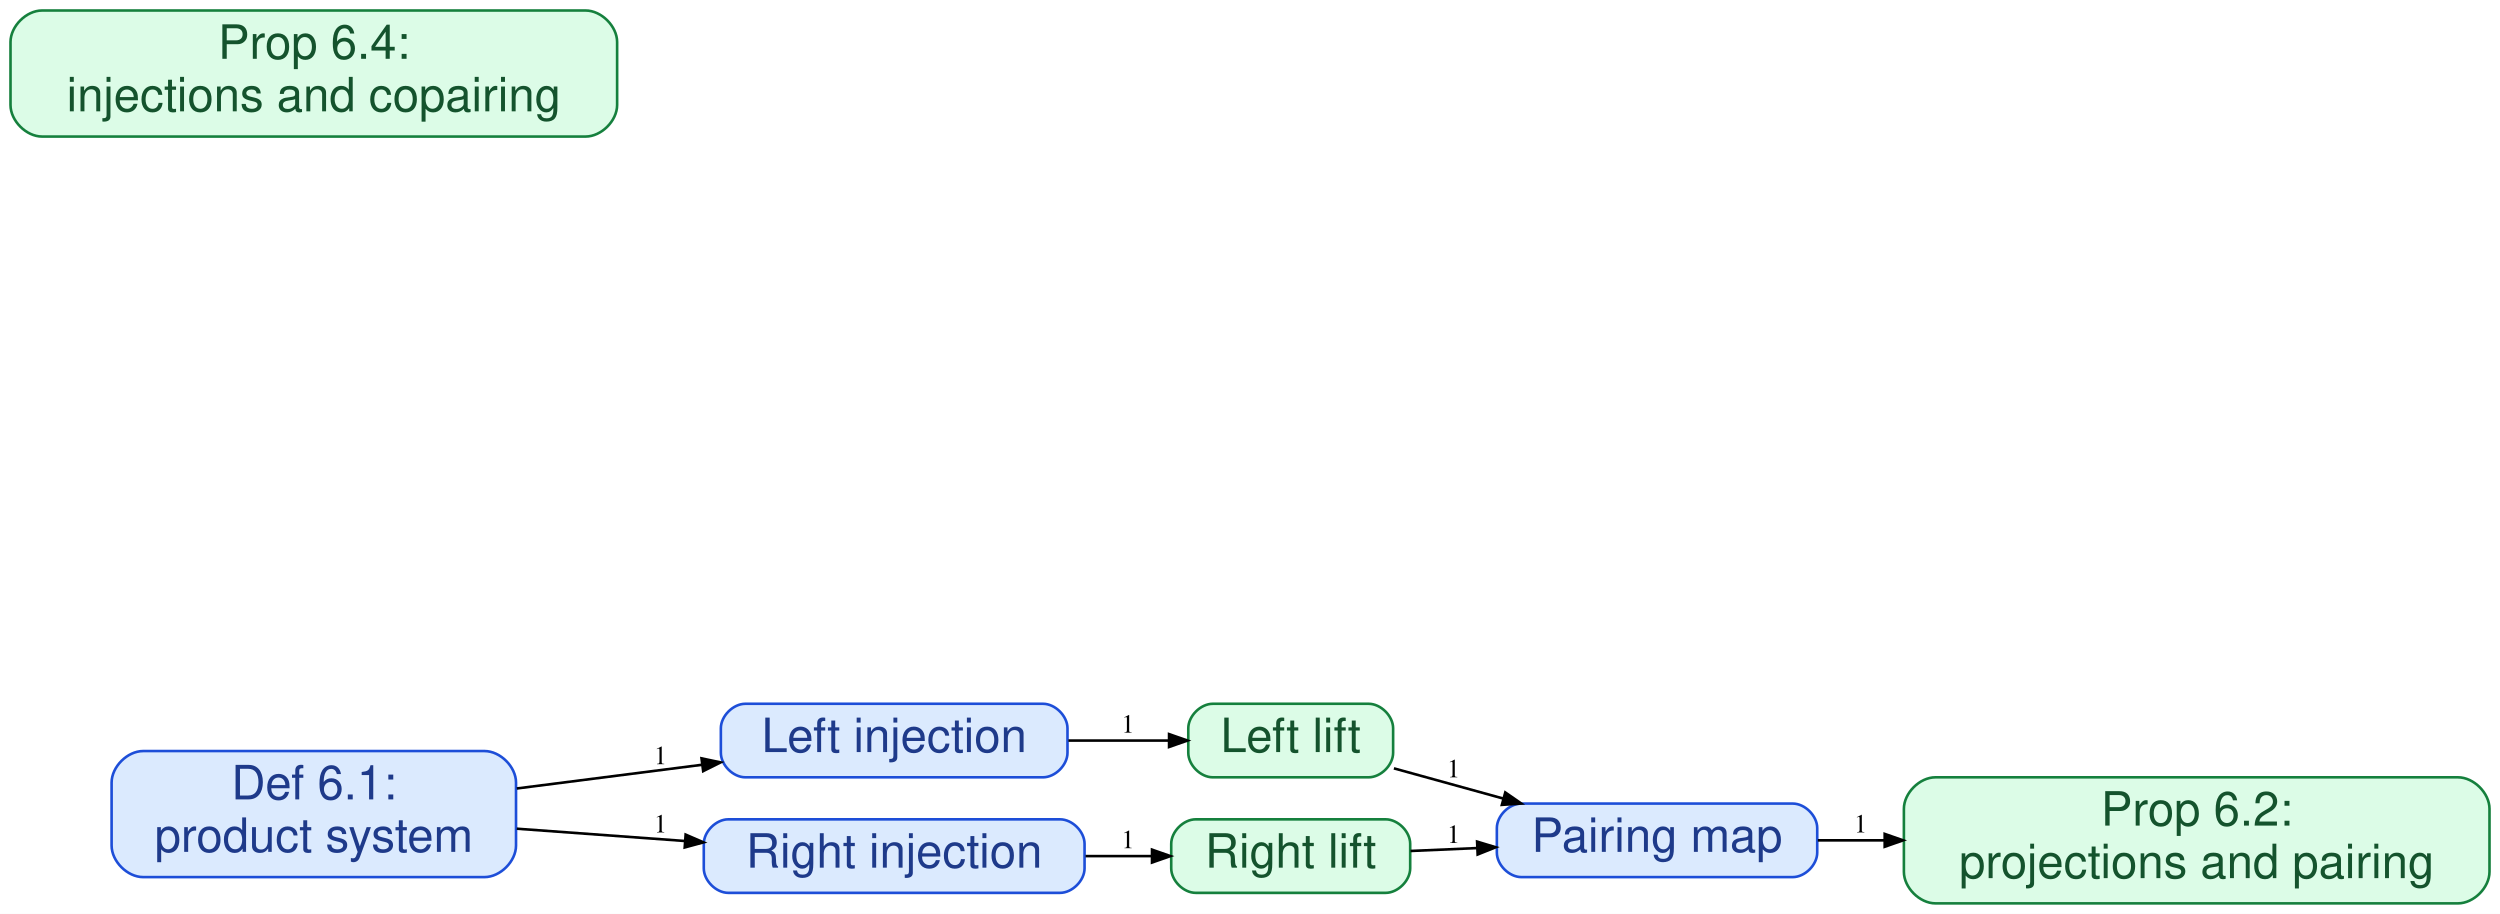
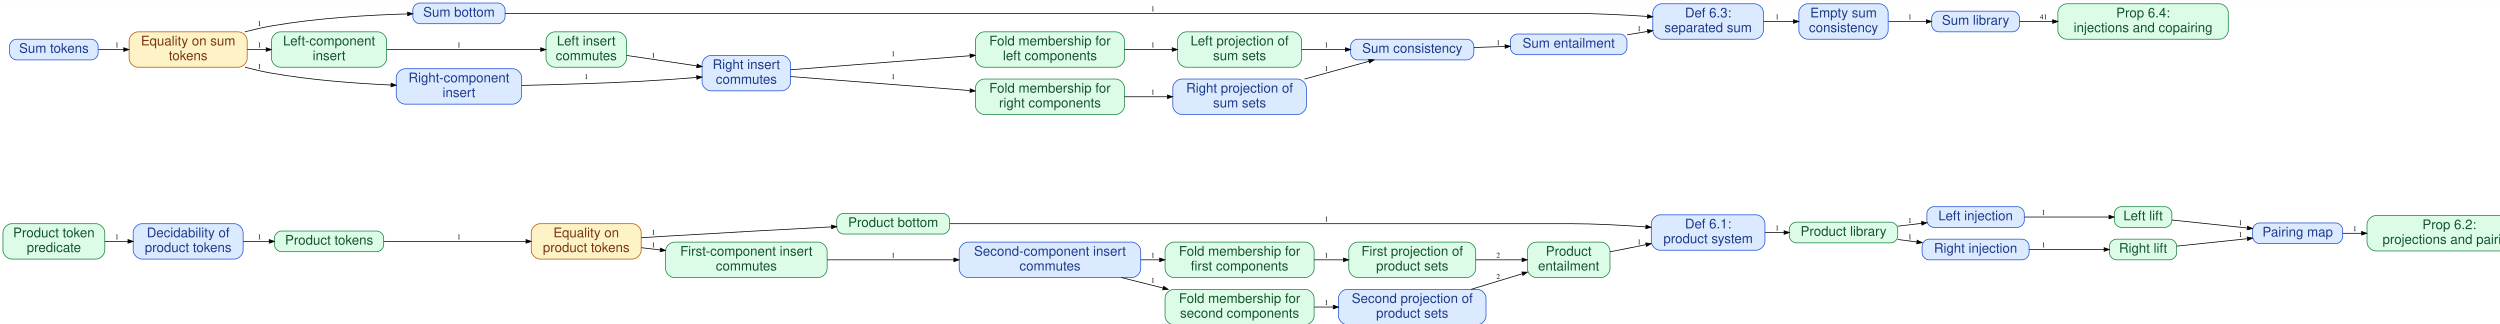
- <svg xmlns="http://www.w3.org/2000/svg" width="952pt" height="348pt" viewBox="0.00 0.00 952.00 348.00">
-   <g id="graph0" class="graph" transform="scale(1 1) rotate(0) translate(4 344)">
-     <polygon fill="white" stroke="transparent" points="-4,4 -4,-344 948,-344 948,4 -4,4" />
+ <svg xmlns="http://www.w3.org/2000/svg" width="1152pt" height="149pt" viewBox="0.00 0.00 1152.00 148.90">
+   <g id="graph0" class="graph" transform="scale(0.34 0.34) rotate(0) translate(4 440)">
+     <polygon fill="white" stroke="transparent" points="-4,4 -4,-440 3431,-440 3431,4 -4,4" />
    <g id="node1" class="node">
-       <path fill="#dbeafe" stroke="#1d4ed8" d="M180.5,-58C180.5,-58 50.5,-58 50.5,-58 44.5,-58 38.5,-52 38.5,-46 38.5,-46 38.5,-22 38.5,-22 38.5,-16 44.5,-10 50.5,-10 50.5,-10 180.5,-10 180.5,-10 186.5,-10 192.5,-16 192.5,-22 192.5,-22 192.5,-46 192.5,-46 192.5,-52 186.5,-58 180.5,-58" />
-       <text text-anchor="middle" x="115.5" y="-39.6" font-family="Helvetica,sans-Serif" font-size="18.00" fill="#1e3a8a">Def 6.1:</text>
-       <text text-anchor="middle" x="115.5" y="-19.6" font-family="Helvetica,sans-Serif" font-size="18.00" fill="#1e3a8a">product system</text>
+       <path fill="#dcfce7" stroke="#15803d" d="M126,-137C126,-137 12,-137 12,-137 6,-137 0,-131 0,-125 0,-125 0,-101 0,-101 0,-95 6,-89 12,-89 12,-89 126,-89 126,-89 132,-89 138,-95 138,-101 138,-101 138,-125 138,-125 138,-131 132,-137 126,-137" />
+       <text text-anchor="middle" x="69" y="-118.6" font-family="Helvetica,sans-Serif" font-size="18.00" fill="#14532d">Product token</text>
+       <text text-anchor="middle" x="69" y="-98.6" font-family="Helvetica,sans-Serif" font-size="18.00" fill="#14532d">predicate</text>
    </g>
    <g id="node2" class="node">
-       <path fill="#dbeafe" stroke="#1d4ed8" d="M393.17,-76C393.17,-76 279.83,-76 279.83,-76 275.17,-76 270.5,-71.33 270.5,-66.67 270.5,-66.67 270.5,-57.33 270.5,-57.33 270.5,-52.67 275.17,-48 279.83,-48 279.83,-48 393.17,-48 393.17,-48 397.83,-48 402.5,-52.67 402.5,-57.33 402.5,-57.33 402.5,-66.67 402.5,-66.67 402.5,-71.33 397.83,-76 393.17,-76" />
-       <text text-anchor="middle" x="336.5" y="-57.6" font-family="Helvetica,sans-Serif" font-size="18.00" fill="#1e3a8a">Left injection</text>
+       <path fill="#dbeafe" stroke="#1d4ed8" d="M313.5,-137C313.5,-137 188.5,-137 188.5,-137 182.5,-137 176.5,-131 176.5,-125 176.5,-125 176.5,-101 176.5,-101 176.5,-95 182.5,-89 188.5,-89 188.5,-89 313.5,-89 313.5,-89 319.5,-89 325.5,-95 325.5,-101 325.5,-101 325.5,-125 325.5,-125 325.5,-131 319.5,-137 313.5,-137" />
+       <text text-anchor="middle" x="251" y="-118.6" font-family="Helvetica,sans-Serif" font-size="18.00" fill="#1e3a8a">Decidability of</text>
+       <text text-anchor="middle" x="251" y="-98.6" font-family="Helvetica,sans-Serif" font-size="18.00" fill="#1e3a8a">product tokens</text>
+     </g>
+     <g id="edge25" class="edge">
+       <path fill="none" stroke="black" d="M138.05,-113C148.24,-113 158.83,-113 169.26,-113" />
+       <polygon fill="black" stroke="black" points="169.44,-115.45 176.44,-113 169.44,-110.55 169.44,-115.45" />
+       <text text-anchor="middle" x="154.5" y="-116" font-family="Times,serif" font-size="10.00">1</text>
+     </g>
+     <g id="node3" class="node">
+       <path fill="#dcfce7" stroke="#15803d" d="M506.67,-127C506.67,-127 377.33,-127 377.33,-127 372.67,-127 368,-122.33 368,-117.67 368,-117.67 368,-108.33 368,-108.33 368,-103.67 372.67,-99 377.33,-99 377.33,-99 506.67,-99 506.67,-99 511.33,-99 516,-103.67 516,-108.33 516,-108.33 516,-117.67 516,-117.67 516,-122.33 511.33,-127 506.67,-127" />
+       <text text-anchor="middle" x="442" y="-108.6" font-family="Helvetica,sans-Serif" font-size="18.00" fill="#14532d">Product tokens</text>
+     </g>
+     <g id="edge3" class="edge">
+       <path fill="none" stroke="black" d="M325.61,-113C337.12,-113 349.05,-113 360.69,-113" />
+       <polygon fill="black" stroke="black" points="360.9,-115.45 367.9,-113 360.9,-110.55 360.9,-115.45" />
+       <text text-anchor="middle" x="347.5" y="-116" font-family="Times,serif" font-size="10.00">1</text>
+     </g>
+     <g id="node4" class="node">
+       <path fill="#fef3c7" stroke="#b45309" d="M853,-137C853,-137 728,-137 728,-137 722,-137 716,-131 716,-125 716,-125 716,-101 716,-101 716,-95 722,-89 728,-89 728,-89 853,-89 853,-89 859,-89 865,-95 865,-101 865,-101 865,-125 865,-125 865,-131 859,-137 853,-137" />
+       <text text-anchor="middle" x="790.5" y="-118.6" font-family="Helvetica,sans-Serif" font-size="18.00" fill="#78350f">Equality on</text>
+       <text text-anchor="middle" x="790.5" y="-98.6" font-family="Helvetica,sans-Serif" font-size="18.00" fill="#78350f">product tokens</text>
+     </g>
+     <g id="edge24" class="edge">
+       <path fill="none" stroke="black" d="M516.06,-113C572.54,-113 650.65,-113 708.94,-113" />
+       <polygon fill="black" stroke="black" points="708.94,-115.45 715.94,-113 708.94,-110.55 708.94,-115.45" />
+       <text text-anchor="middle" x="618" y="-116" font-family="Times,serif" font-size="10.00">1</text>
+     </g>
+     <g id="node5" class="node">
+       <path fill="#dcfce7" stroke="#15803d" d="M1273.67,-151C1273.67,-151 1139.33,-151 1139.33,-151 1134.67,-151 1130,-146.33 1130,-141.67 1130,-141.67 1130,-132.33 1130,-132.33 1130,-127.67 1134.67,-123 1139.33,-123 1139.33,-123 1273.67,-123 1273.67,-123 1278.33,-123 1283,-127.67 1283,-132.33 1283,-132.33 1283,-141.67 1283,-141.67 1283,-146.33 1278.33,-151 1273.67,-151" />
+       <text text-anchor="middle" x="1206.5" y="-132.6" font-family="Helvetica,sans-Serif" font-size="18.00" fill="#14532d">Product bottom</text>
+     </g>
+     <g id="edge5" class="edge">
+       <path fill="none" stroke="black" d="M865.11,-117.94C876.13,-118.65 887.36,-119.36 898,-120 974.18,-124.61 1061.02,-129.36 1122.94,-132.67" />
+       <polygon fill="black" stroke="black" points="1122.86,-135.12 1129.98,-133.04 1123.12,-130.23 1122.86,-135.12" />
+       <text text-anchor="middle" x="881.5" y="-122" font-family="Times,serif" font-size="10.00">1</text>
+     </g>
+     <g id="node6" class="node">
+       <path fill="#dcfce7" stroke="#15803d" d="M1105,-112C1105,-112 910,-112 910,-112 904,-112 898,-106 898,-100 898,-100 898,-76 898,-76 898,-70 904,-64 910,-64 910,-64 1105,-64 1105,-64 1111,-64 1117,-70 1117,-76 1117,-76 1117,-100 1117,-100 1117,-106 1111,-112 1105,-112" />
+       <text text-anchor="middle" x="1007.5" y="-93.6" font-family="Helvetica,sans-Serif" font-size="18.00" fill="#14532d">First-component insert</text>
+       <text text-anchor="middle" x="1007.5" y="-73.6" font-family="Helvetica,sans-Serif" font-size="18.00" fill="#14532d">commutes</text>
+     </g>
+     <g id="edge4" class="edge">
+       <path fill="none" stroke="black" d="M865.19,-104.43C873.53,-103.46 882.18,-102.46 890.9,-101.44" />
+       <polygon fill="black" stroke="black" points="891.23,-103.87 897.9,-100.63 890.67,-99 891.23,-103.87" />
+       <text text-anchor="middle" x="881.5" y="-105" font-family="Times,serif" font-size="10.00">1</text>
+     </g>
+     <g id="node13" class="node">
+       <path fill="#dbeafe" stroke="#1d4ed8" d="M2376,-149C2376,-149 2246,-149 2246,-149 2240,-149 2234,-143 2234,-137 2234,-137 2234,-113 2234,-113 2234,-107 2240,-101 2246,-101 2246,-101 2376,-101 2376,-101 2382,-101 2388,-107 2388,-113 2388,-113 2388,-137 2388,-137 2388,-143 2382,-149 2376,-149" />
+       <text text-anchor="middle" x="2311" y="-130.6" font-family="Helvetica,sans-Serif" font-size="18.00" fill="#1e3a8a">Def 6.1:</text>
+       <text text-anchor="middle" x="2311" y="-110.6" font-family="Helvetica,sans-Serif" font-size="18.00" fill="#1e3a8a">product system</text>
+     </g>
+     <g id="edge22" class="edge">
+       <path fill="none" stroke="black" d="M1283.28,-137C1354.18,-137 1463.01,-137 1557.5,-137 1557.5,-137 1557.5,-137 2123,-137 2156.87,-137 2194.13,-135.01 2226.41,-132.66" />
+       <polygon fill="black" stroke="black" points="2226.85,-135.08 2233.65,-132.12 2226.48,-130.2 2226.85,-135.08" />
+       <text text-anchor="middle" x="1793.5" y="-140" font-family="Times,serif" font-size="10.00">1</text>
+     </g>
+     <g id="node7" class="node">
+       <path fill="#dbeafe" stroke="#1d4ed8" d="M1530,-112C1530,-112 1308,-112 1308,-112 1302,-112 1296,-106 1296,-100 1296,-100 1296,-76 1296,-76 1296,-70 1302,-64 1308,-64 1308,-64 1530,-64 1530,-64 1536,-64 1542,-70 1542,-76 1542,-76 1542,-100 1542,-100 1542,-106 1536,-112 1530,-112" />
+       <text text-anchor="middle" x="1419" y="-93.6" font-family="Helvetica,sans-Serif" font-size="18.00" fill="#1e3a8a">Second-component insert</text>
+       <text text-anchor="middle" x="1419" y="-73.6" font-family="Helvetica,sans-Serif" font-size="18.00" fill="#1e3a8a">commutes</text>
+     </g>
+     <g id="edge9" class="edge">
+       <path fill="none" stroke="black" d="M1117.16,-88C1169.88,-88 1233.59,-88 1288.78,-88" />
+       <polygon fill="black" stroke="black" points="1288.81,-90.45 1295.81,-88 1288.81,-85.55 1288.81,-90.45" />
+       <text text-anchor="middle" x="1206.5" y="-91" font-family="Times,serif" font-size="10.00">1</text>
+     </g>
+     <g id="node8" class="node">
+       <path fill="#dcfce7" stroke="#15803d" d="M1765,-112C1765,-112 1587,-112 1587,-112 1581,-112 1575,-106 1575,-100 1575,-100 1575,-76 1575,-76 1575,-70 1581,-64 1587,-64 1587,-64 1765,-64 1765,-64 1771,-64 1777,-70 1777,-76 1777,-76 1777,-100 1777,-100 1777,-106 1771,-112 1765,-112" />
+       <text text-anchor="middle" x="1676" y="-93.6" font-family="Helvetica,sans-Serif" font-size="18.00" fill="#14532d">Fold membership for</text>
+       <text text-anchor="middle" x="1676" y="-73.6" font-family="Helvetica,sans-Serif" font-size="18.00" fill="#14532d">first components</text>
+     </g>
+     <g id="edge34" class="edge">
+       <path fill="none" stroke="black" d="M1542.27,-88C1550.76,-88 1559.28,-88 1567.68,-88" />
+       <polygon fill="black" stroke="black" points="1567.7,-90.45 1574.7,-88 1567.7,-85.55 1567.7,-90.45" />
+       <text text-anchor="middle" x="1558.5" y="-91" font-family="Times,serif" font-size="10.00">1</text>
+     </g>
+     <g id="node9" class="node">
+       <path fill="#dcfce7" stroke="#15803d" d="M1765,-48C1765,-48 1587,-48 1587,-48 1581,-48 1575,-42 1575,-36 1575,-36 1575,-12 1575,-12 1575,-6 1581,0 1587,0 1587,0 1765,0 1765,0 1771,0 1777,-6 1777,-12 1777,-12 1777,-36 1777,-36 1777,-42 1771,-48 1765,-48" />
+       <text text-anchor="middle" x="1676" y="-29.6" font-family="Helvetica,sans-Serif" font-size="18.00" fill="#14532d">Fold membership for</text>
+       <text text-anchor="middle" x="1676" y="-9.6" font-family="Helvetica,sans-Serif" font-size="18.00" fill="#14532d">second components</text>
+     </g>
+     <g id="edge35" class="edge">
+       <path fill="none" stroke="black" d="M1515.68,-63.99C1534.18,-59.34 1553.64,-54.46 1572.35,-49.76" />
+       <polygon fill="black" stroke="black" points="1573.02,-52.12 1579.21,-48.04 1571.82,-47.37 1573.02,-52.12" />
+       <text text-anchor="middle" x="1558.5" y="-57" font-family="Times,serif" font-size="10.00">1</text>
+     </g>
+     <g id="node10" class="node">
+       <path fill="#dcfce7" stroke="#15803d" d="M1984,-112C1984,-112 1836,-112 1836,-112 1830,-112 1824,-106 1824,-100 1824,-100 1824,-76 1824,-76 1824,-70 1830,-64 1836,-64 1836,-64 1984,-64 1984,-64 1990,-64 1996,-70 1996,-76 1996,-76 1996,-100 1996,-100 1996,-106 1990,-112 1984,-112" />
+       <text text-anchor="middle" x="1910" y="-93.6" font-family="Helvetica,sans-Serif" font-size="18.00" fill="#14532d">First projection of</text>
+       <text text-anchor="middle" x="1910" y="-73.6" font-family="Helvetica,sans-Serif" font-size="18.00" fill="#14532d">product sets</text>
+     </g>
+     <g id="edge10" class="edge">
+       <path fill="none" stroke="black" d="M1777.07,-88C1790.21,-88 1803.63,-88 1816.64,-88" />
+       <polygon fill="black" stroke="black" points="1816.82,-90.45 1823.82,-88 1816.82,-85.55 1816.82,-90.45" />
+       <text text-anchor="middle" x="1793.5" y="-91" font-family="Times,serif" font-size="10.00">1</text>
+     </g>
+     <g id="node11" class="node">
+       <path fill="#dbeafe" stroke="#1d4ed8" d="M1998,-48C1998,-48 1822,-48 1822,-48 1816,-48 1810,-42 1810,-36 1810,-36 1810,-12 1810,-12 1810,-6 1816,0 1822,0 1822,0 1998,0 1998,0 2004,0 2010,-6 2010,-12 2010,-12 2010,-36 2010,-36 2010,-42 2004,-48 1998,-48" />
+       <text text-anchor="middle" x="1910" y="-29.6" font-family="Helvetica,sans-Serif" font-size="18.00" fill="#1e3a8a">Second projection of</text>
+       <text text-anchor="middle" x="1910" y="-9.6" font-family="Helvetica,sans-Serif" font-size="18.00" fill="#1e3a8a">product sets</text>
+     </g>
+     <g id="edge13" class="edge">
+       <path fill="none" stroke="black" d="M1777.07,-24C1785.6,-24 1794.24,-24 1802.82,-24" />
+       <polygon fill="black" stroke="black" points="1803,-26.45 1810,-24 1803,-21.55 1803,-26.45" />
+       <text text-anchor="middle" x="1793.5" y="-27" font-family="Times,serif" font-size="10.00">1</text>
+     </g>
+     <g id="node12" class="node">
+       <path fill="#dcfce7" stroke="#15803d" d="M2166,-112C2166,-112 2078,-112 2078,-112 2072,-112 2066,-106 2066,-100 2066,-100 2066,-76 2066,-76 2066,-70 2072,-64 2078,-64 2078,-64 2166,-64 2166,-64 2172,-64 2178,-70 2178,-76 2178,-76 2178,-100 2178,-100 2178,-106 2172,-112 2166,-112" />
+       <text text-anchor="middle" x="2122" y="-93.6" font-family="Helvetica,sans-Serif" font-size="18.00" fill="#14532d">Product</text>
+       <text text-anchor="middle" x="2122" y="-73.6" font-family="Helvetica,sans-Serif" font-size="18.00" fill="#14532d">entailment</text>
+     </g>
+     <g id="edge14" class="edge">
+       <path fill="none" stroke="black" d="M1996.11,-88C2017.07,-88 2039.13,-88 2058.78,-88" />
+       <polygon fill="black" stroke="black" points="2058.9,-90.45 2065.9,-88 2058.9,-85.55 2058.9,-90.45" />
+       <text text-anchor="middle" x="2026.5" y="-91" font-family="Times,serif" font-size="10.00">2</text>
+     </g>
+     <g id="edge37" class="edge">
+       <path fill="none" stroke="black" d="M1989.79,-48.01C2012.69,-54.99 2037.36,-62.51 2059.06,-69.12" />
+       <polygon fill="black" stroke="black" points="2058.58,-71.54 2065.99,-71.24 2060.01,-66.85 2058.58,-71.54" />
+       <text text-anchor="middle" x="2026.5" y="-62" font-family="Times,serif" font-size="10.00">2</text>
+     </g>
+     <g id="edge23" class="edge">
+       <path fill="none" stroke="black" d="M2178.09,-98.9C2193.37,-101.92 2210.29,-105.27 2226.79,-108.54" />
+       <polygon fill="black" stroke="black" points="2226.48,-110.97 2233.82,-109.93 2227.43,-106.17 2226.48,-110.97" />
+       <text text-anchor="middle" x="2217.5" y="-109" font-family="Times,serif" font-size="10.00">1</text>
+     </g>
+     <g id="node14" class="node">
+       <path fill="#dcfce7" stroke="#15803d" d="M2558.67,-139C2558.67,-139 2430.33,-139 2430.33,-139 2425.67,-139 2421,-134.33 2421,-129.67 2421,-129.67 2421,-120.33 2421,-120.33 2421,-115.67 2425.67,-111 2430.33,-111 2430.33,-111 2558.67,-111 2558.67,-111 2563.33,-111 2568,-115.67 2568,-120.33 2568,-120.33 2568,-129.67 2568,-129.67 2568,-134.33 2563.33,-139 2558.67,-139" />
+       <text text-anchor="middle" x="2494.5" y="-120.6" font-family="Helvetica,sans-Serif" font-size="18.00" fill="#14532d">Product library</text>
    </g>
    <g id="edge1" class="edge">
-       <path fill="none" stroke="black" d="M192.79,-43.75C215.72,-46.69 240.8,-49.89 263.45,-52.79" />
-       <polygon fill="black" stroke="black" points="263.14,-55.22 270.4,-53.68 263.77,-50.36 263.14,-55.22" />
-       <text text-anchor="middle" x="247.5" y="-53" font-family="Times,serif" font-size="10.00">1</text>
-     </g>
-     <g id="node3" class="node">
-       <path fill="#dbeafe" stroke="#1d4ed8" d="M399.67,-32C399.67,-32 273.33,-32 273.33,-32 268.67,-32 264,-27.33 264,-22.67 264,-22.67 264,-13.33 264,-13.33 264,-8.67 268.67,-4 273.33,-4 273.33,-4 399.67,-4 399.67,-4 404.33,-4 409,-8.67 409,-13.33 409,-13.33 409,-22.67 409,-22.67 409,-27.33 404.33,-32 399.67,-32" />
-       <text text-anchor="middle" x="336.5" y="-13.6" font-family="Helvetica,sans-Serif" font-size="18.00" fill="#1e3a8a">Right injection</text>
+       <path fill="none" stroke="black" d="M2388.18,-125C2396.67,-125 2405.33,-125 2413.86,-125" />
+       <polygon fill="black" stroke="black" points="2413.99,-127.45 2420.99,-125 2413.99,-122.55 2413.99,-127.45" />
+       <text text-anchor="middle" x="2404.5" y="-128" font-family="Times,serif" font-size="10.00">1</text>
+     </g>
+     <g id="node15" class="node">
+       <path fill="#dbeafe" stroke="#1d4ed8" d="M2730.17,-160C2730.17,-160 2616.83,-160 2616.83,-160 2612.17,-160 2607.5,-155.33 2607.5,-150.67 2607.5,-150.67 2607.5,-141.33 2607.5,-141.33 2607.5,-136.67 2612.17,-132 2616.83,-132 2616.83,-132 2730.17,-132 2730.17,-132 2734.83,-132 2739.5,-136.67 2739.5,-141.33 2739.5,-141.33 2739.5,-150.67 2739.5,-150.67 2739.5,-155.33 2734.83,-160 2730.17,-160" />
+       <text text-anchor="middle" x="2673.5" y="-141.6" font-family="Helvetica,sans-Serif" font-size="18.00" fill="#1e3a8a">Left injection</text>
+     </g>
+     <g id="edge20" class="edge">
+       <path fill="none" stroke="black" d="M2568,-133.6C2578.73,-134.88 2589.79,-136.19 2600.51,-137.46" />
+       <polygon fill="black" stroke="black" points="2600.25,-139.9 2607.49,-138.29 2600.83,-135.03 2600.25,-139.9" />
+       <text text-anchor="middle" x="2584.5" y="-138" font-family="Times,serif" font-size="10.00">1</text>
+     </g>
+     <g id="node16" class="node">
+       <path fill="#dbeafe" stroke="#1d4ed8" d="M2736.67,-116C2736.67,-116 2610.33,-116 2610.33,-116 2605.67,-116 2601,-111.33 2601,-106.67 2601,-106.67 2601,-97.33 2601,-97.33 2601,-92.67 2605.67,-88 2610.33,-88 2610.33,-88 2736.67,-88 2736.67,-88 2741.33,-88 2746,-92.67 2746,-97.33 2746,-97.33 2746,-106.67 2746,-106.67 2746,-111.33 2741.33,-116 2736.67,-116" />
+       <text text-anchor="middle" x="2673.5" y="-97.6" font-family="Helvetica,sans-Serif" font-size="18.00" fill="#1e3a8a">Right injection</text>
+     </g>
+     <g id="edge21" class="edge">
+       <path fill="none" stroke="black" d="M2568,-115.58C2576.51,-114.47 2585.21,-113.34 2593.8,-112.23" />
+       <polygon fill="black" stroke="black" points="2594.34,-114.63 2600.97,-111.3 2593.71,-109.77 2594.34,-114.63" />
+       <text text-anchor="middle" x="2584.5" y="-116" font-family="Times,serif" font-size="10.00">1</text>
+     </g>
+     <g id="node17" class="node">
+       <path fill="#dcfce7" stroke="#15803d" d="M2930.17,-160C2930.17,-160 2870.83,-160 2870.83,-160 2866.17,-160 2861.5,-155.33 2861.5,-150.67 2861.5,-150.67 2861.5,-141.33 2861.5,-141.33 2861.5,-136.67 2866.17,-132 2870.83,-132 2870.83,-132 2930.17,-132 2930.17,-132 2934.83,-132 2939.5,-136.67 2939.5,-141.33 2939.5,-141.33 2939.5,-150.67 2939.5,-150.67 2939.5,-155.33 2934.83,-160 2930.17,-160" />
+       <text text-anchor="middle" x="2900.5" y="-141.6" font-family="Helvetica,sans-Serif" font-size="18.00" fill="#14532d">Left lift</text>
+     </g>
+     <g id="edge39" class="edge">
+       <path fill="none" stroke="black" d="M2739.58,-146C2776.26,-146 2821.17,-146 2854.05,-146" />
+       <polygon fill="black" stroke="black" points="2854.3,-148.45 2861.3,-146 2854.3,-143.55 2854.3,-148.45" />
+       <text text-anchor="middle" x="2765.5" y="-149" font-family="Times,serif" font-size="10.00">1</text>
+     </g>
+     <g id="node18" class="node">
+       <path fill="#dcfce7" stroke="#15803d" d="M2936.67,-116C2936.67,-116 2864.33,-116 2864.33,-116 2859.67,-116 2855,-111.33 2855,-106.67 2855,-106.67 2855,-97.33 2855,-97.33 2855,-92.67 2859.67,-88 2864.33,-88 2864.33,-88 2936.67,-88 2936.67,-88 2941.33,-88 2946,-92.67 2946,-97.33 2946,-97.33 2946,-106.67 2946,-106.67 2946,-111.33 2941.33,-116 2936.67,-116" />
+       <text text-anchor="middle" x="2900.5" y="-97.6" font-family="Helvetica,sans-Serif" font-size="18.00" fill="#14532d">Right lift</text>
+     </g>
+     <g id="edge40" class="edge">
+       <path fill="none" stroke="black" d="M2746,-102C2779,-102 2817.45,-102 2847.61,-102" />
+       <polygon fill="black" stroke="black" points="2847.7,-104.45 2854.7,-102 2847.7,-99.55 2847.7,-104.45" />
+       <text text-anchor="middle" x="2765.5" y="-105" font-family="Times,serif" font-size="10.00">1</text>
+     </g>
+     <g id="node19" class="node">
+       <path fill="#dbeafe" stroke="#1d4ed8" d="M3161.67,-138C3161.67,-138 3058.33,-138 3058.33,-138 3053.67,-138 3049,-133.33 3049,-128.67 3049,-128.67 3049,-119.33 3049,-119.33 3049,-114.67 3053.67,-110 3058.33,-110 3058.33,-110 3161.67,-110 3161.67,-110 3166.33,-110 3171,-114.67 3171,-119.33 3171,-119.33 3171,-128.67 3171,-128.67 3171,-133.33 3166.33,-138 3161.67,-138" />
+       <text text-anchor="middle" x="3110" y="-119.6" font-family="Helvetica,sans-Serif" font-size="18.00" fill="#1e3a8a">Pairing map</text>
+     </g>
+     <g id="edge16" class="edge">
+       <path fill="none" stroke="black" d="M2939.56,-141.96C2968.07,-138.94 3007.82,-134.73 3041.65,-131.14" />
+       <polygon fill="black" stroke="black" points="3042.08,-133.56 3048.78,-130.39 3041.56,-128.69 3042.08,-133.56" />
+       <text text-anchor="middle" x="3032.5" y="-135" font-family="Times,serif" font-size="10.00">1</text>
+     </g>
+     <g id="edge17" class="edge">
+       <path fill="none" stroke="black" d="M2946.03,-106.57C2972.23,-109.28 3006,-112.8 3036,-116 3037.83,-116.2 3039.69,-116.39 3041.56,-116.6" />
+       <polygon fill="black" stroke="black" points="3041.63,-119.07 3048.85,-117.38 3042.15,-114.2 3041.63,-119.07" />
+       <text text-anchor="middle" x="3032.5" y="-119" font-family="Times,serif" font-size="10.00">1</text>
+     </g>
+     <g id="node20" class="node">
+       <path fill="#dcfce7" stroke="#15803d" d="M3415,-148C3415,-148 3216,-148 3216,-148 3210,-148 3204,-142 3204,-136 3204,-136 3204,-112 3204,-112 3204,-106 3210,-100 3216,-100 3216,-100 3415,-100 3415,-100 3421,-100 3427,-106 3427,-112 3427,-112 3427,-136 3427,-136 3427,-142 3421,-148 3415,-148" />
+       <text text-anchor="middle" x="3315.5" y="-129.6" font-family="Helvetica,sans-Serif" font-size="18.00" fill="#14532d">Prop 6.2:</text>
+       <text text-anchor="middle" x="3315.5" y="-109.6" font-family="Helvetica,sans-Serif" font-size="18.00" fill="#14532d">projections and pairing</text>
+     </g>
+     <g id="edge41" class="edge">
+       <path fill="none" stroke="black" d="M3171.23,-124C3179.37,-124 3187.93,-124 3196.66,-124" />
+       <polygon fill="black" stroke="black" points="3196.69,-126.45 3203.69,-124 3196.69,-121.55 3196.69,-126.45" />
+       <text text-anchor="middle" x="3187.5" y="-127" font-family="Times,serif" font-size="10.00">1</text>
+     </g>
+     <g id="node21" class="node">
+       <path fill="#dbeafe" stroke="#1d4ed8" d="M119.67,-387C119.67,-387 18.33,-387 18.33,-387 13.67,-387 9,-382.33 9,-377.67 9,-377.67 9,-368.33 9,-368.33 9,-363.67 13.67,-359 18.33,-359 18.33,-359 119.67,-359 119.67,-359 124.33,-359 129,-363.67 129,-368.33 129,-368.33 129,-377.67 129,-377.67 129,-382.33 124.33,-387 119.67,-387" />
+       <text text-anchor="middle" x="69" y="-368.6" font-family="Helvetica,sans-Serif" font-size="18.00" fill="#1e3a8a">Sum tokens</text>
+     </g>
+     <g id="node22" class="node">
+       <path fill="#fef3c7" stroke="#b45309" d="M319,-397C319,-397 183,-397 183,-397 177,-397 171,-391 171,-385 171,-385 171,-361 171,-361 171,-355 177,-349 183,-349 183,-349 319,-349 319,-349 325,-349 331,-355 331,-361 331,-361 331,-385 331,-385 331,-391 325,-397 319,-397" />
+       <text text-anchor="middle" x="251" y="-378.6" font-family="Helvetica,sans-Serif" font-size="18.00" fill="#78350f">Equality on sum</text>
+       <text text-anchor="middle" x="251" y="-358.6" font-family="Helvetica,sans-Serif" font-size="18.00" fill="#78350f">tokens</text>
+     </g>
+     <g id="edge38" class="edge">
+       <path fill="none" stroke="black" d="M129.44,-373C140.38,-373 152,-373 163.55,-373" />
+       <polygon fill="black" stroke="black" points="163.72,-375.45 170.72,-373 163.72,-370.55 163.72,-375.45" />
+       <text text-anchor="middle" x="154.5" y="-376" font-family="Times,serif" font-size="10.00">1</text>
+     </g>
+     <g id="node23" class="node">
+       <path fill="#dbeafe" stroke="#1d4ed8" d="M671.17,-436C671.17,-436 564.83,-436 564.83,-436 560.17,-436 555.5,-431.33 555.5,-426.67 555.5,-426.67 555.5,-417.33 555.5,-417.33 555.5,-412.67 560.17,-408 564.83,-408 564.83,-408 671.17,-408 671.17,-408 675.83,-408 680.5,-412.67 680.5,-417.33 680.5,-417.33 680.5,-426.67 680.5,-426.67 680.5,-431.33 675.83,-436 671.17,-436" />
+       <text text-anchor="middle" x="618" y="-417.6" font-family="Helvetica,sans-Serif" font-size="18.00" fill="#1e3a8a">Sum bottom</text>
+     </g>
+     <g id="edge8" class="edge">
+       <path fill="none" stroke="black" d="M328.01,-397.04C339.96,-400.14 352.25,-402.95 364,-405 425.82,-415.78 497.24,-419.83 548.4,-421.3" />
+       <polygon fill="black" stroke="black" points="548.41,-423.75 555.48,-421.49 548.54,-418.85 548.41,-423.75" />
+       <text text-anchor="middle" x="347.5" y="-405" font-family="Times,serif" font-size="10.00">1</text>
+     </g>
+     <g id="node24" class="node">
+       <path fill="#dcfce7" stroke="#15803d" d="M508,-397C508,-397 376,-397 376,-397 370,-397 364,-391 364,-385 364,-385 364,-361 364,-361 364,-355 370,-349 376,-349 376,-349 508,-349 508,-349 514,-349 520,-355 520,-361 520,-361 520,-385 520,-385 520,-391 514,-397 508,-397" />
+       <text text-anchor="middle" x="442" y="-378.6" font-family="Helvetica,sans-Serif" font-size="18.00" fill="#14532d">Left-component</text>
+       <text text-anchor="middle" x="442" y="-358.6" font-family="Helvetica,sans-Serif" font-size="18.00" fill="#14532d">insert</text>
+     </g>
+     <g id="edge6" class="edge">
+       <path fill="none" stroke="black" d="M331.06,-373C339.51,-373 348.14,-373 356.65,-373" />
+       <polygon fill="black" stroke="black" points="356.77,-375.45 363.77,-373 356.77,-370.55 356.77,-375.45" />
+       <text text-anchor="middle" x="347.5" y="-376" font-family="Times,serif" font-size="10.00">1</text>
+     </g>
+     <g id="node25" class="node">
+       <path fill="#dbeafe" stroke="#1d4ed8" d="M691,-347C691,-347 545,-347 545,-347 539,-347 533,-341 533,-335 533,-335 533,-311 533,-311 533,-305 539,-299 545,-299 545,-299 691,-299 691,-299 697,-299 703,-305 703,-311 703,-311 703,-335 703,-335 703,-341 697,-347 691,-347" />
+       <text text-anchor="middle" x="618" y="-328.6" font-family="Helvetica,sans-Serif" font-size="18.00" fill="#1e3a8a">Right-component</text>
+       <text text-anchor="middle" x="618" y="-308.6" font-family="Helvetica,sans-Serif" font-size="18.00" fill="#1e3a8a">insert</text>
+     </g>
+     <g id="edge7" class="edge">
+       <path fill="none" stroke="black" d="M328.02,-349C339.97,-345.89 352.25,-343.07 364,-341 417.21,-331.61 477.55,-327.09 525.94,-324.92" />
+       <polygon fill="black" stroke="black" points="526.11,-327.37 533,-324.62 525.9,-322.47 526.11,-327.37" />
+       <text text-anchor="middle" x="347.5" y="-347" font-family="Times,serif" font-size="10.00">1</text>
+     </g>
+     <g id="node34" class="node">
+       <path fill="#dbeafe" stroke="#1d4ed8" d="M2374,-435C2374,-435 2248,-435 2248,-435 2242,-435 2236,-429 2236,-423 2236,-423 2236,-399 2236,-399 2236,-393 2242,-387 2248,-387 2248,-387 2374,-387 2374,-387 2380,-387 2386,-393 2386,-399 2386,-399 2386,-423 2386,-423 2386,-429 2380,-435 2374,-435" />
+       <text text-anchor="middle" x="2311" y="-416.6" font-family="Helvetica,sans-Serif" font-size="18.00" fill="#1e3a8a">Def 6.3:</text>
+       <text text-anchor="middle" x="2311" y="-396.6" font-family="Helvetica,sans-Serif" font-size="18.00" fill="#1e3a8a">separated sum</text>
+     </g>
+     <g id="edge32" class="edge">
+       <path fill="none" stroke="black" d="M680.55,-422C733.55,-422 812.06,-422 880.5,-422 880.5,-422 880.5,-422 2123,-422 2157.62,-422 2195.78,-420.1 2228.55,-417.88" />
+       <polygon fill="black" stroke="black" points="2229.08,-420.3 2235.89,-417.37 2228.74,-415.41 2229.08,-420.3" />
+       <text text-anchor="middle" x="1558.5" y="-425" font-family="Times,serif" font-size="10.00">1</text>
+     </g>
+     <g id="node26" class="node">
+       <path fill="#dcfce7" stroke="#15803d" d="M833,-397C833,-397 748,-397 748,-397 742,-397 736,-391 736,-385 736,-385 736,-361 736,-361 736,-355 742,-349 748,-349 748,-349 833,-349 833,-349 839,-349 845,-355 845,-361 845,-361 845,-385 845,-385 845,-391 839,-397 833,-397" />
+       <text text-anchor="middle" x="790.5" y="-378.6" font-family="Helvetica,sans-Serif" font-size="18.00" fill="#14532d">Left insert</text>
+       <text text-anchor="middle" x="790.5" y="-358.6" font-family="Helvetica,sans-Serif" font-size="18.00" fill="#14532d">commutes</text>
+     </g>
+     <g id="edge15" class="edge">
+       <path fill="none" stroke="black" d="M520.33,-373C583.16,-373 670.58,-373 728.54,-373" />
+       <polygon fill="black" stroke="black" points="728.81,-375.45 735.81,-373 728.81,-370.55 728.81,-375.45" />
+       <text text-anchor="middle" x="618" y="-376" font-family="Times,serif" font-size="10.00">1</text>
+     </g>
+     <g id="node27" class="node">
+       <path fill="#dbeafe" stroke="#1d4ed8" d="M1055.5,-365C1055.5,-365 959.5,-365 959.5,-365 953.5,-365 947.5,-359 947.5,-353 947.5,-353 947.5,-329 947.5,-329 947.5,-323 953.5,-317 959.5,-317 959.5,-317 1055.5,-317 1055.5,-317 1061.5,-317 1067.5,-323 1067.5,-329 1067.5,-329 1067.5,-353 1067.5,-353 1067.5,-359 1061.5,-365 1055.5,-365" />
+       <text text-anchor="middle" x="1007.5" y="-346.6" font-family="Helvetica,sans-Serif" font-size="18.00" fill="#1e3a8a">Right insert</text>
+       <text text-anchor="middle" x="1007.5" y="-326.6" font-family="Helvetica,sans-Serif" font-size="18.00" fill="#1e3a8a">commutes</text>
+     </g>
+     <g id="edge26" class="edge">
+       <path fill="none" stroke="black" d="M703.01,-324.37C750.57,-325.4 811.13,-327.14 865,-330 889.53,-331.3 916.41,-333.26 940.09,-335.16" />
+       <polygon fill="black" stroke="black" points="940.16,-337.62 947.33,-335.75 940.56,-332.74 940.16,-337.62" />
+       <text text-anchor="middle" x="790.5" y="-333" font-family="Times,serif" font-size="10.00">1</text>
+     </g>
+     <g id="edge18" class="edge">
+       <path fill="none" stroke="black" d="M845.2,-365.01C873.99,-360.72 909.71,-355.41 940.21,-350.87" />
+       <polygon fill="black" stroke="black" points="940.88,-353.24 947.44,-349.79 940.16,-348.4 940.88,-353.24" />
+       <text text-anchor="middle" x="881.5" y="-362" font-family="Times,serif" font-size="10.00">1</text>
+     </g>
+     <g id="node28" class="node">
+       <path fill="#dcfce7" stroke="#15803d" d="M1508,-397C1508,-397 1330,-397 1330,-397 1324,-397 1318,-391 1318,-385 1318,-385 1318,-361 1318,-361 1318,-355 1324,-349 1330,-349 1330,-349 1508,-349 1508,-349 1514,-349 1520,-355 1520,-361 1520,-361 1520,-385 1520,-385 1520,-391 1514,-397 1508,-397" />
+       <text text-anchor="middle" x="1419" y="-378.6" font-family="Helvetica,sans-Serif" font-size="18.00" fill="#14532d">Fold membership for</text>
+       <text text-anchor="middle" x="1419" y="-358.6" font-family="Helvetica,sans-Serif" font-size="18.00" fill="#14532d">left components</text>
+     </g>
+     <g id="edge27" class="edge">
+       <path fill="none" stroke="black" d="M1067.61,-345.62C1130.91,-350.57 1232.71,-358.52 1310.31,-364.58" />
+       <polygon fill="black" stroke="black" points="1310.57,-367.06 1317.74,-365.17 1310.95,-362.18 1310.57,-367.06" />
+       <text text-anchor="middle" x="1206.5" y="-364" font-family="Times,serif" font-size="10.00">1</text>
+     </g>
+     <g id="node29" class="node">
+       <path fill="#dcfce7" stroke="#15803d" d="M1508,-333C1508,-333 1330,-333 1330,-333 1324,-333 1318,-327 1318,-321 1318,-321 1318,-297 1318,-297 1318,-291 1324,-285 1330,-285 1330,-285 1508,-285 1508,-285 1514,-285 1520,-291 1520,-297 1520,-297 1520,-321 1520,-321 1520,-327 1514,-333 1508,-333" />
+       <text text-anchor="middle" x="1419" y="-314.6" font-family="Helvetica,sans-Serif" font-size="18.00" fill="#14532d">Fold membership for</text>
+       <text text-anchor="middle" x="1419" y="-294.6" font-family="Helvetica,sans-Serif" font-size="18.00" fill="#14532d">right components</text>
+     </g>
+     <g id="edge28" class="edge">
+       <path fill="none" stroke="black" d="M1067.61,-336.38C1130.91,-331.43 1232.71,-323.48 1310.31,-317.42" />
+       <polygon fill="black" stroke="black" points="1310.95,-319.82 1317.74,-316.83 1310.57,-314.94 1310.95,-319.82" />
+       <text text-anchor="middle" x="1206.5" y="-333" font-family="Times,serif" font-size="10.00">1</text>
+     </g>
+     <g id="node30" class="node">
+       <path fill="#dcfce7" stroke="#15803d" d="M1748,-397C1748,-397 1604,-397 1604,-397 1598,-397 1592,-391 1592,-385 1592,-385 1592,-361 1592,-361 1592,-355 1598,-349 1604,-349 1604,-349 1748,-349 1748,-349 1754,-349 1760,-355 1760,-361 1760,-361 1760,-385 1760,-385 1760,-391 1754,-397 1748,-397" />
+       <text text-anchor="middle" x="1676" y="-378.6" font-family="Helvetica,sans-Serif" font-size="18.00" fill="#14532d">Left projection of</text>
+       <text text-anchor="middle" x="1676" y="-358.6" font-family="Helvetica,sans-Serif" font-size="18.00" fill="#14532d">sum sets</text>
+     </g>
+     <g id="edge11" class="edge">
+       <path fill="none" stroke="black" d="M1520.05,-373C1541.36,-373 1563.75,-373 1584.67,-373" />
+       <polygon fill="black" stroke="black" points="1584.7,-375.45 1591.7,-373 1584.7,-370.55 1584.7,-375.45" />
+       <text text-anchor="middle" x="1558.5" y="-376" font-family="Times,serif" font-size="10.00">1</text>
+     </g>
+     <g id="node31" class="node">
+       <path fill="#dbeafe" stroke="#1d4ed8" d="M1754.5,-333C1754.5,-333 1597.5,-333 1597.5,-333 1591.5,-333 1585.5,-327 1585.5,-321 1585.5,-321 1585.5,-297 1585.5,-297 1585.5,-291 1591.5,-285 1597.5,-285 1597.5,-285 1754.5,-285 1754.5,-285 1760.5,-285 1766.5,-291 1766.5,-297 1766.5,-297 1766.5,-321 1766.5,-321 1766.5,-327 1760.5,-333 1754.5,-333" />
+       <text text-anchor="middle" x="1676" y="-314.6" font-family="Helvetica,sans-Serif" font-size="18.00" fill="#1e3a8a">Right projection of</text>
+       <text text-anchor="middle" x="1676" y="-294.6" font-family="Helvetica,sans-Serif" font-size="18.00" fill="#1e3a8a">sum sets</text>
+     </g>
+     <g id="edge12" class="edge">
+       <path fill="none" stroke="black" d="M1520.05,-309C1539.1,-309 1559.02,-309 1577.97,-309" />
+       <polygon fill="black" stroke="black" points="1578.19,-311.45 1585.19,-309 1578.19,-306.55 1578.19,-311.45" />
+       <text text-anchor="middle" x="1558.5" y="-312" font-family="Times,serif" font-size="10.00">1</text>
+     </g>
+     <g id="node32" class="node">
+       <path fill="#dbeafe" stroke="#1d4ed8" d="M1984.17,-387C1984.17,-387 1835.83,-387 1835.83,-387 1831.17,-387 1826.5,-382.33 1826.5,-377.67 1826.5,-377.67 1826.5,-368.33 1826.5,-368.33 1826.5,-363.67 1831.17,-359 1835.83,-359 1835.83,-359 1984.17,-359 1984.17,-359 1988.83,-359 1993.5,-363.67 1993.5,-368.33 1993.5,-368.33 1993.5,-377.67 1993.5,-377.67 1993.5,-382.33 1988.83,-387 1984.17,-387" />
+       <text text-anchor="middle" x="1910" y="-368.6" font-family="Helvetica,sans-Serif" font-size="18.00" fill="#1e3a8a">Sum consistency</text>
+     </g>
+     <g id="edge19" class="edge">
+       <path fill="none" stroke="black" d="M1760.1,-373C1779.32,-373 1799.86,-373 1819.35,-373" />
+       <polygon fill="black" stroke="black" points="1819.48,-375.45 1826.48,-373 1819.48,-370.55 1819.48,-375.45" />
+       <text text-anchor="middle" x="1793.5" y="-376" font-family="Times,serif" font-size="10.00">1</text>
+     </g>
+     <g id="edge29" class="edge">
+       <path fill="none" stroke="black" d="M1764.05,-333.01C1793.2,-341.06 1824.96,-349.82 1851.3,-357.08" />
+       <polygon fill="black" stroke="black" points="1850.83,-359.49 1858.23,-358.99 1852.13,-354.77 1850.83,-359.49" />
+       <text text-anchor="middle" x="1793.5" y="-344" font-family="Times,serif" font-size="10.00">1</text>
+     </g>
+     <g id="node33" class="node">
+       <path fill="#dbeafe" stroke="#1d4ed8" d="M2191.67,-394C2191.67,-394 2052.33,-394 2052.33,-394 2047.67,-394 2043,-389.33 2043,-384.67 2043,-384.67 2043,-375.33 2043,-375.33 2043,-370.67 2047.67,-366 2052.33,-366 2052.33,-366 2191.67,-366 2191.67,-366 2196.33,-366 2201,-370.67 2201,-375.33 2201,-375.33 2201,-384.67 2201,-384.67 2201,-389.33 2196.33,-394 2191.67,-394" />
+       <text text-anchor="middle" x="2122" y="-375.6" font-family="Helvetica,sans-Serif" font-size="18.00" fill="#1e3a8a">Sum entailment</text>
+     </g>
+     <g id="edge33" class="edge">
+       <path fill="none" stroke="black" d="M1993.7,-375.76C2007.48,-376.22 2021.8,-376.69 2035.64,-377.15" />
+       <polygon fill="black" stroke="black" points="2035.76,-379.61 2042.83,-377.39 2035.92,-374.71 2035.76,-379.61" />
+       <text text-anchor="middle" x="2026.5" y="-379" font-family="Times,serif" font-size="10.00">1</text>
+     </g>
+     <g id="edge36" class="edge">
+       <path fill="none" stroke="black" d="M2201.22,-392.97C2210.39,-394.49 2219.77,-396.04 2228.98,-397.57" />
+       <polygon fill="black" stroke="black" points="2228.67,-400 2235.98,-398.73 2229.47,-395.17 2228.67,-400" />
+       <text text-anchor="middle" x="2217.5" y="-398" font-family="Times,serif" font-size="10.00">1</text>
+     </g>
+     <g id="node35" class="node">
+       <path fill="#dbeafe" stroke="#1d4ed8" d="M2543,-435C2543,-435 2446,-435 2446,-435 2440,-435 2434,-429 2434,-423 2434,-423 2434,-399 2434,-399 2434,-393 2440,-387 2446,-387 2446,-387 2543,-387 2543,-387 2549,-387 2555,-393 2555,-399 2555,-399 2555,-423 2555,-423 2555,-429 2549,-435 2543,-435" />
+       <text text-anchor="middle" x="2494.5" y="-416.6" font-family="Helvetica,sans-Serif" font-size="18.00" fill="#1e3a8a">Empty sum</text>
+       <text text-anchor="middle" x="2494.5" y="-396.6" font-family="Helvetica,sans-Serif" font-size="18.00" fill="#1e3a8a">consistency</text>
    </g>
    <g id="edge2" class="edge">
-       <path fill="none" stroke="black" d="M192.79,-28.43C213.53,-26.91 236.02,-25.27 256.89,-23.74" />
-       <polygon fill="black" stroke="black" points="257.09,-26.18 263.9,-23.23 256.74,-21.3 257.09,-26.18" />
-       <text text-anchor="middle" x="247.5" y="-27" font-family="Times,serif" font-size="10.00">1</text>
-     </g>
-     <g id="node4" class="node">
-       <path fill="#dcfce7" stroke="#15803d" d="M517.17,-76C517.17,-76 457.83,-76 457.83,-76 453.17,-76 448.5,-71.33 448.5,-66.67 448.5,-66.67 448.5,-57.33 448.5,-57.33 448.5,-52.67 453.17,-48 457.83,-48 457.83,-48 517.17,-48 517.17,-48 521.83,-48 526.5,-52.67 526.5,-57.33 526.5,-57.33 526.5,-66.67 526.5,-66.67 526.5,-71.33 521.83,-76 517.17,-76" />
-       <text text-anchor="middle" x="487.5" y="-57.6" font-family="Helvetica,sans-Serif" font-size="18.00" fill="#14532d">Left lift</text>
-     </g>
-     <g id="edge5" class="edge">
-       <path fill="none" stroke="black" d="M402.85,-62C415.67,-62 428.86,-62 440.87,-62" />
-       <polygon fill="black" stroke="black" points="441.18,-64.45 448.18,-62 441.18,-59.55 441.18,-64.45" />
-       <text text-anchor="middle" x="425.5" y="-65" font-family="Times,serif" font-size="10.00">1</text>
-     </g>
-     <g id="node5" class="node">
-       <path fill="#dcfce7" stroke="#15803d" d="M523.67,-32C523.67,-32 451.33,-32 451.33,-32 446.67,-32 442,-27.33 442,-22.67 442,-22.67 442,-13.33 442,-13.33 442,-8.67 446.67,-4 451.33,-4 451.33,-4 523.67,-4 523.67,-4 528.33,-4 533,-8.67 533,-13.33 533,-13.33 533,-22.67 533,-22.67 533,-27.33 528.33,-32 523.67,-32" />
-       <text text-anchor="middle" x="487.5" y="-13.6" font-family="Helvetica,sans-Serif" font-size="18.00" fill="#14532d">Right lift</text>
-     </g>
-     <g id="edge6" class="edge">
-       <path fill="none" stroke="black" d="M409.38,-18C417.81,-18 426.29,-18 434.38,-18" />
-       <polygon fill="black" stroke="black" points="434.69,-20.45 441.69,-18 434.69,-15.55 434.69,-20.45" />
-       <text text-anchor="middle" x="425.5" y="-21" font-family="Times,serif" font-size="10.00">1</text>
-     </g>
-     <g id="node6" class="node">
-       <path fill="#dbeafe" stroke="#1d4ed8" d="M678.67,-38C678.67,-38 575.33,-38 575.33,-38 570.67,-38 566,-33.33 566,-28.67 566,-28.67 566,-19.33 566,-19.33 566,-14.67 570.67,-10 575.33,-10 575.33,-10 678.67,-10 678.67,-10 683.33,-10 688,-14.67 688,-19.33 688,-19.33 688,-28.67 688,-28.67 688,-33.33 683.33,-38 678.67,-38" />
-       <text text-anchor="middle" x="627" y="-19.6" font-family="Helvetica,sans-Serif" font-size="18.00" fill="#1e3a8a">Pairing map</text>
-     </g>
-     <g id="edge3" class="edge">
-       <path fill="none" stroke="black" d="M526.8,-51.41C539.71,-47.85 554.41,-43.79 568.47,-39.9" />
-       <polygon fill="black" stroke="black" points="569.21,-42.24 575.31,-38.01 567.91,-37.51 569.21,-42.24" />
-       <text text-anchor="middle" x="549.5" y="-48" font-family="Times,serif" font-size="10.00">1</text>
-     </g>
-     <g id="edge4" class="edge">
-       <path fill="none" stroke="black" d="M533.14,-19.95C541.23,-20.3 549.83,-20.68 558.4,-21.05" />
-       <polygon fill="black" stroke="black" points="558.48,-23.51 565.58,-21.36 558.69,-18.61 558.48,-23.51" />
-       <text text-anchor="middle" x="549.5" y="-23" font-family="Times,serif" font-size="10.00">1</text>
-     </g>
-     <g id="node7" class="node">
-       <path fill="#dcfce7" stroke="#15803d" d="M932,-48C932,-48 733,-48 733,-48 727,-48 721,-42 721,-36 721,-36 721,-12 721,-12 721,-6 727,0 733,0 733,0 932,0 932,0 938,0 944,-6 944,-12 944,-12 944,-36 944,-36 944,-42 938,-48 932,-48" />
-       <text text-anchor="middle" x="832.5" y="-29.6" font-family="Helvetica,sans-Serif" font-size="18.00" fill="#14532d">Prop 6.2:</text>
-       <text text-anchor="middle" x="832.5" y="-9.6" font-family="Helvetica,sans-Serif" font-size="18.00" fill="#14532d">projections and pairing</text>
-     </g>
-     <g id="edge7" class="edge">
-       <path fill="none" stroke="black" d="M688.23,-24C696.37,-24 704.93,-24 713.66,-24" />
-       <polygon fill="black" stroke="black" points="713.69,-26.45 720.69,-24 713.69,-21.55 713.69,-26.45" />
-       <text text-anchor="middle" x="704.5" y="-27" font-family="Times,serif" font-size="10.00">1</text>
-     </g>
-     <g id="node8" class="node">
-       <path fill="#dcfce7" stroke="#15803d" d="M219,-340C219,-340 12,-340 12,-340 6,-340 0,-334 0,-328 0,-328 0,-304 0,-304 0,-298 6,-292 12,-292 12,-292 219,-292 219,-292 225,-292 231,-298 231,-304 231,-304 231,-328 231,-328 231,-334 225,-340 219,-340" />
-       <text text-anchor="middle" x="115.5" y="-321.6" font-family="Helvetica,sans-Serif" font-size="18.00" fill="#14532d">Prop 6.4:</text>
-       <text text-anchor="middle" x="115.5" y="-301.6" font-family="Helvetica,sans-Serif" font-size="18.00" fill="#14532d">injections and copairing</text>
+       <path fill="none" stroke="black" d="M2386.08,-411C2399.48,-411 2413.38,-411 2426.56,-411" />
+       <polygon fill="black" stroke="black" points="2426.8,-413.45 2433.8,-411 2426.8,-408.55 2426.8,-413.45" />
+       <text text-anchor="middle" x="2404.5" y="-414" font-family="Times,serif" font-size="10.00">1</text>
+     </g>
+     <g id="node36" class="node">
+       <path fill="#dbeafe" stroke="#1d4ed8" d="M2723.67,-425C2723.67,-425 2623.33,-425 2623.33,-425 2618.67,-425 2614,-420.33 2614,-415.67 2614,-415.67 2614,-406.33 2614,-406.33 2614,-401.67 2618.67,-397 2623.33,-397 2623.33,-397 2723.67,-397 2723.67,-397 2728.33,-397 2733,-401.67 2733,-406.33 2733,-406.33 2733,-415.67 2733,-415.67 2733,-420.33 2728.33,-425 2723.67,-425" />
+       <text text-anchor="middle" x="2673.5" y="-406.6" font-family="Helvetica,sans-Serif" font-size="18.00" fill="#1e3a8a">Sum library</text>
+     </g>
+     <g id="edge30" class="edge">
+       <path fill="none" stroke="black" d="M2555.42,-411C2571.92,-411 2589.9,-411 2606.71,-411" />
+       <polygon fill="black" stroke="black" points="2606.84,-413.45 2613.84,-411 2606.84,-408.55 2606.84,-413.45" />
+       <text text-anchor="middle" x="2584.5" y="-414" font-family="Times,serif" font-size="10.00">1</text>
+     </g>
+     <g id="node37" class="node">
+       <path fill="#dcfce7" stroke="#15803d" d="M3004,-435C3004,-435 2797,-435 2797,-435 2791,-435 2785,-429 2785,-423 2785,-423 2785,-399 2785,-399 2785,-393 2791,-387 2797,-387 2797,-387 3004,-387 3004,-387 3010,-387 3016,-393 3016,-399 3016,-399 3016,-423 3016,-423 3016,-429 3010,-435 3004,-435" />
+       <text text-anchor="middle" x="2900.5" y="-416.6" font-family="Helvetica,sans-Serif" font-size="18.00" fill="#14532d">Prop 6.4:</text>
+       <text text-anchor="middle" x="2900.5" y="-396.6" font-family="Helvetica,sans-Serif" font-size="18.00" fill="#14532d">injections and copairing</text>
+     </g>
+     <g id="edge31" class="edge">
+       <path fill="none" stroke="black" d="M2733.03,-411C2746.92,-411 2762.24,-411 2777.81,-411" />
+       <polygon fill="black" stroke="black" points="2777.97,-413.45 2784.97,-411 2777.97,-408.55 2777.97,-413.45" />
+       <text text-anchor="middle" x="2765.5" y="-414" font-family="Times,serif" font-size="10.00">41</text>
    </g>
  </g>
</svg>
